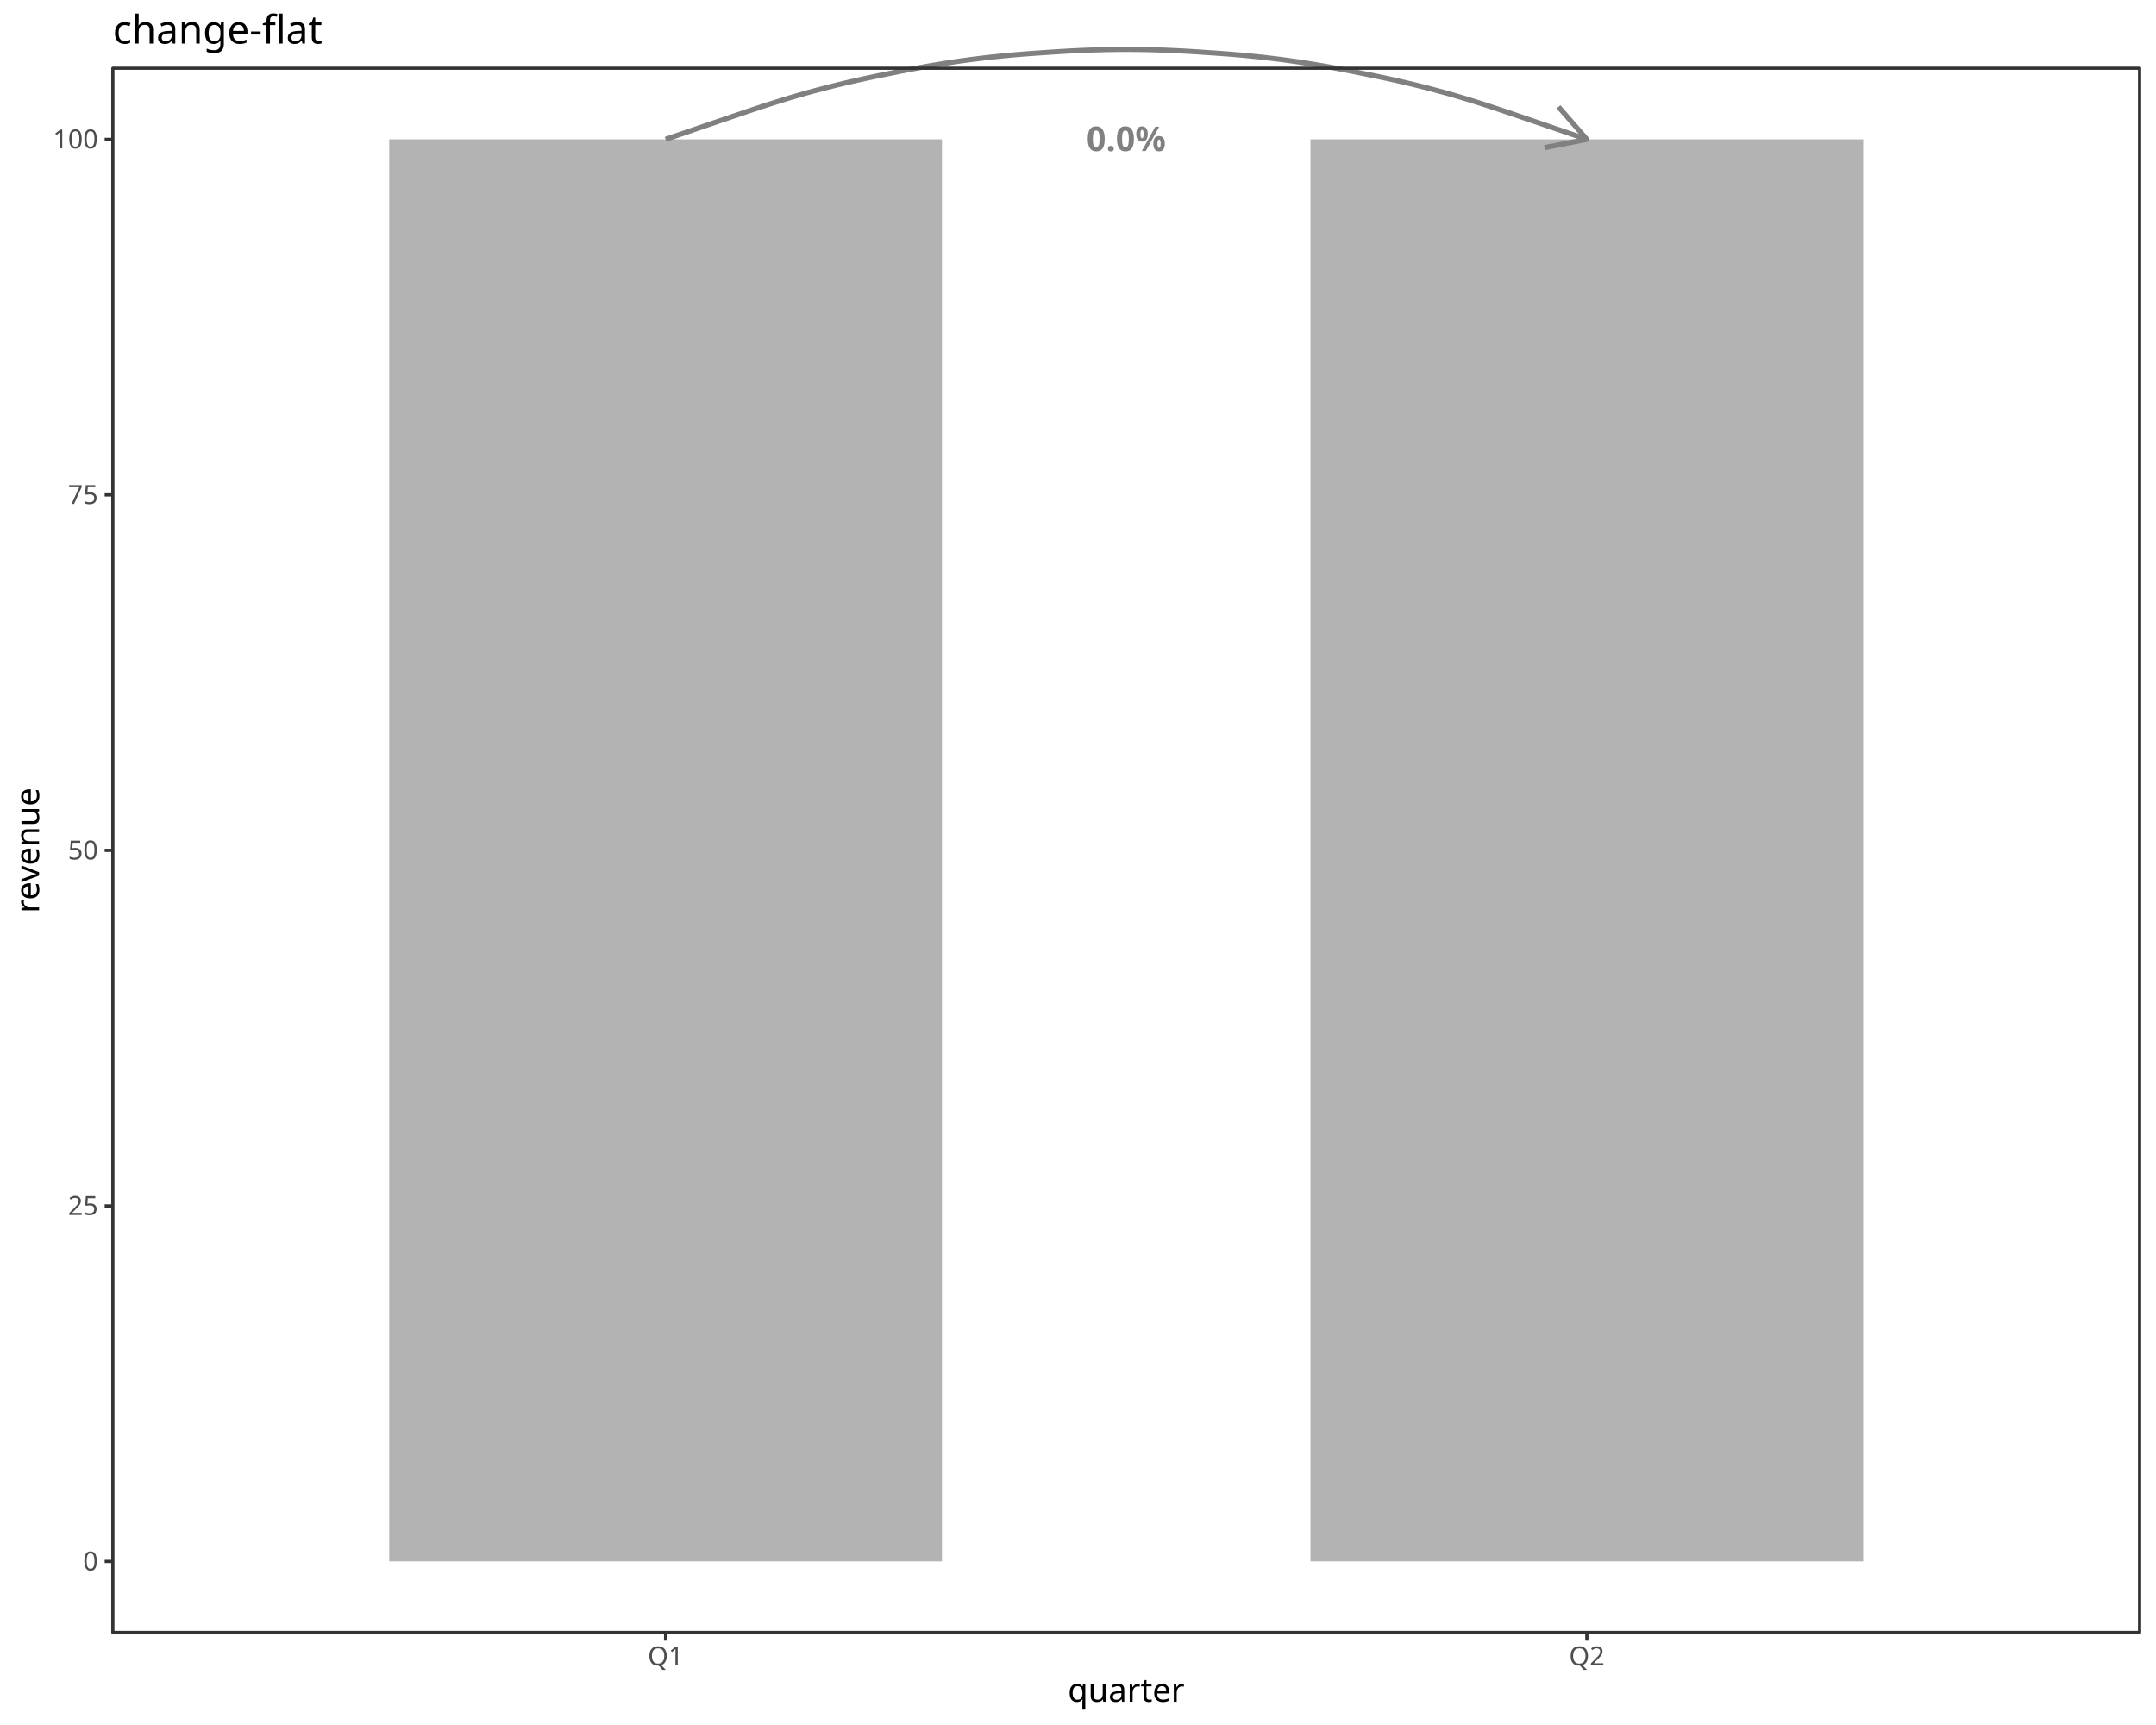
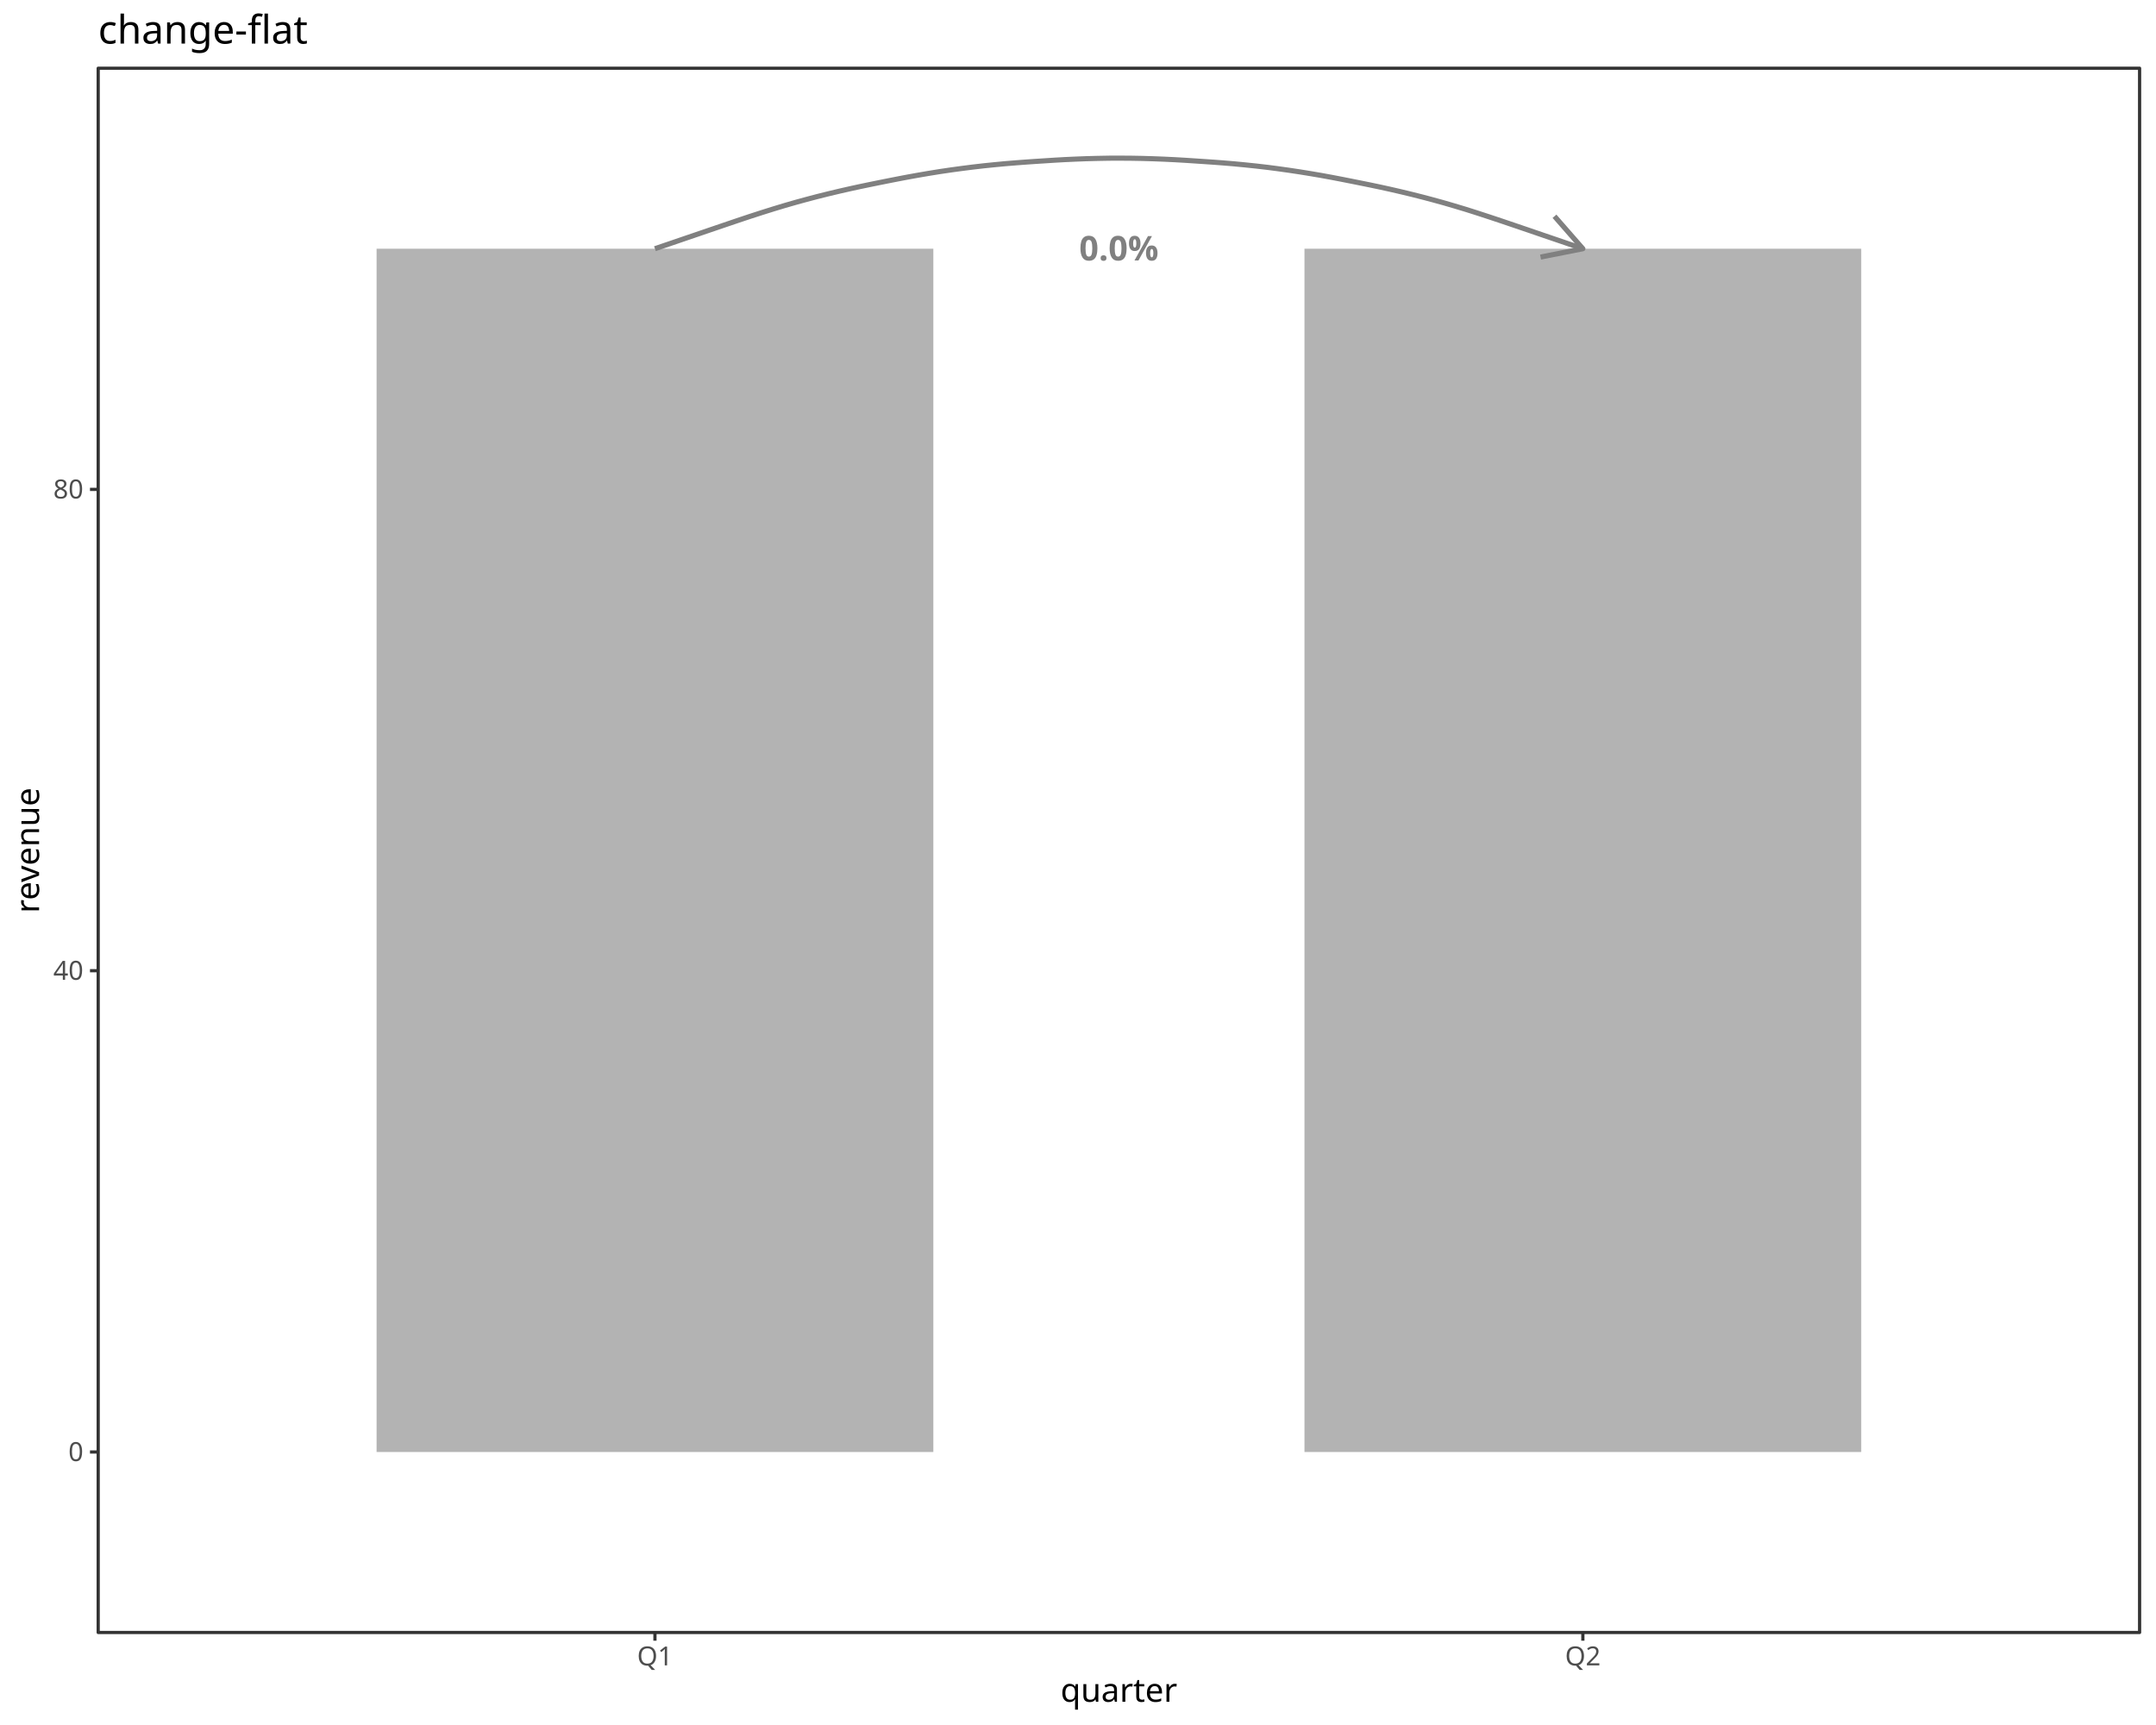
<svg xmlns="http://www.w3.org/2000/svg" class="svglite" data-engine-version="2.0" width="720.00pt" height="576.00pt" viewBox="0 0 720.00 576.00">
  <defs>
    <style type="text/css">
    .svglite line, .svglite polyline, .svglite polygon, .svglite path, .svglite rect, .svglite circle {
      fill: none;
      stroke: #000000;
      stroke-linecap: round;
      stroke-linejoin: round;
      stroke-miterlimit: 10.00;
    }
  </style>
  </defs>
  <rect width="100%" height="100%" style="stroke: none; fill: #FFFFFF;" />
  <defs>
    <clipPath id="cpMC4wMHw3MjAuMDB8MC4wMHw1NzYuMDA=">
      <rect x="0.00" y="0.00" width="720.00" height="576.00" />
    </clipPath>
  </defs>
  <g clip-path="url(#cpMC4wMHw3MjAuMDB8MC4wMHw1NzYuMDA=)">
    <rect x="0.00" y="0.00" width="720.00" height="576.00" style="stroke-width: 1.07; stroke: #FFFFFF; fill: #FFFFFF;" />
-     <rect x="37.69" y="22.78" width="676.83" height="522.33" style="stroke-width: 1.07; stroke: none; fill: #FFFFFF;" />
-     <rect x="129.98" y="46.53" width="184.59" height="474.84" style="stroke-width: 1.07; stroke: none; stroke-linecap: butt; stroke-linejoin: miter; fill: #B3B3B3;" />
-     <rect x="437.63" y="46.53" width="184.59" height="474.84" style="stroke-width: 1.07; stroke: none; stroke-linecap: butt; stroke-linejoin: miter; fill: #B3B3B3;" />
-     <polyline points="222.28,46.53 222.39,46.49 223.10,46.24 224.80,45.66 227.61,44.71 231.40,43.41 235.85,41.89 240.57,40.28 245.23,38.69 249.68,37.18 253.91,35.77 257.94,34.47 261.80,33.26 265.56,32.13 269.28,31.06 272.24,30.25 275.97,29.27 279.68,28.34 283.32,27.47 286.85,26.67 290.24,25.93 293.49,25.25 296.62,24.62 299.71,24.00 302.86,23.38 306.15,22.76 309.60,22.13 313.20,21.52 316.92,20.92 320.70,20.36 323.72,19.95 327.54,19.47 331.34,19.03 335.06,18.65 338.67,18.32 342.13,18.03 345.44,17.79 348.62,17.57 351.77,17.36 354.98,17.16 358.32,16.97 361.82,16.81 365.47,16.67 369.23,16.57 373.06,16.51 376.10,16.50 379.96,16.52 383.78,16.59 387.52,16.70 391.14,16.84 394.60,17.01 397.92,17.20 401.10,17.41 404.25,17.62 407.46,17.84 410.79,18.09 414.29,18.38 417.92,18.73 421.66,19.12 425.47,19.57 428.49,19.95 432.30,20.48 436.08,21.05 439.78,21.65 443.35,22.26 446.76,22.89 450.02,23.51 453.15,24.13 456.24,24.75 459.39,25.39 462.67,26.08 466.09,26.83 469.65,27.65 473.31,28.53 477.02,29.47 479.96,30.25 483.68,31.27 487.40,32.35 491.18,33.49 495.07,34.72 499.14,36.05 503.41,37.48 507.91,39.01 512.60,40.61 517.29,42.21 521.64,43.70 525.25,44.93 527.84,45.81 529.32,46.32 529.87,46.51 529.93,46.53 " style="stroke-width: 1.71; stroke: #808080; stroke-linecap: butt;" />
-     <polyline points="515.80,49.31 529.93,46.53 520.45,35.68 " style="stroke-width: 1.71; stroke: #808080; stroke-linecap: butt;" />
-     <polygon points="360.40,55.22 391.81,55.22 391.72,55.22 392.05,55.21 392.38,55.14 392.69,55.02 392.97,54.86 393.23,54.65 393.44,54.40 393.62,54.13 393.75,53.82 393.83,53.50 393.86,53.17 393.86,53.17 393.86,39.88 393.86,39.88 393.83,39.55 393.75,39.23 393.62,38.93 393.44,38.65 393.23,38.40 392.97,38.19 392.69,38.03 392.38,37.91 392.05,37.84 391.81,37.83 360.40,37.83 360.65,37.84 360.32,37.83 359.99,37.87 359.68,37.96 359.38,38.10 359.11,38.29 358.87,38.52 358.67,38.78 358.52,39.08 358.41,39.39 358.36,39.71 358.35,39.88 358.35,53.17 358.36,53.01 358.36,53.34 358.41,53.66 358.52,53.98 358.67,54.27 358.87,54.53 359.11,54.76 359.38,54.95 359.68,55.09 359.99,55.18 360.32,55.22 " style="stroke-width: 0.00; stroke: none; fill: #FFFFFF;" />
-     <text x="376.10" y="50.44" text-anchor="middle" style="font-size: 11.38px; font-weight: bold; fill: #808080; font-family: sans;" textLength="25.94px" lengthAdjust="spacingAndGlyphs">0.0%</text>
-     <rect x="37.69" y="22.78" width="676.83" height="522.33" style="stroke-width: 1.07; stroke: #333333;" />
-     <text x="32.76" y="524.40" text-anchor="end" style="font-size: 8.80px; fill: #4D4D4D; font-family: sans;" textLength="4.89px" lengthAdjust="spacingAndGlyphs">0</text>
-     <text x="32.76" y="405.69" text-anchor="end" style="font-size: 8.80px; fill: #4D4D4D; font-family: sans;" textLength="9.79px" lengthAdjust="spacingAndGlyphs">25</text>
-     <text x="32.76" y="286.98" text-anchor="end" style="font-size: 8.80px; fill: #4D4D4D; font-family: sans;" textLength="9.79px" lengthAdjust="spacingAndGlyphs">50</text>
-     <text x="32.76" y="168.26" text-anchor="end" style="font-size: 8.80px; fill: #4D4D4D; font-family: sans;" textLength="9.79px" lengthAdjust="spacingAndGlyphs">75</text>
-     <text x="32.76" y="49.55" text-anchor="end" style="font-size: 8.80px; fill: #4D4D4D; font-family: sans;" textLength="14.68px" lengthAdjust="spacingAndGlyphs">100</text>
-     <polyline points="34.95,521.37 37.69,521.37 " style="stroke-width: 1.07; stroke: #333333; stroke-linecap: butt;" />
-     <polyline points="34.95,402.66 37.69,402.66 " style="stroke-width: 1.07; stroke: #333333; stroke-linecap: butt;" />
-     <polyline points="34.95,283.95 37.69,283.95 " style="stroke-width: 1.07; stroke: #333333; stroke-linecap: butt;" />
-     <polyline points="34.95,165.24 37.69,165.24 " style="stroke-width: 1.07; stroke: #333333; stroke-linecap: butt;" />
-     <polyline points="34.95,46.53 37.69,46.53 " style="stroke-width: 1.07; stroke: #333333; stroke-linecap: butt;" />
-     <polyline points="222.28,547.85 222.28,545.11 " style="stroke-width: 1.07; stroke: #333333; stroke-linecap: butt;" />
-     <polyline points="529.93,547.85 529.93,545.11 " style="stroke-width: 1.07; stroke: #333333; stroke-linecap: butt;" />
-     <text x="222.28" y="556.10" text-anchor="middle" style="font-size: 8.80px; fill: #4D4D4D; font-family: sans;" textLength="11.74px" lengthAdjust="spacingAndGlyphs">Q1</text>
-     <text x="529.93" y="556.10" text-anchor="middle" style="font-size: 8.80px; fill: #4D4D4D; font-family: sans;" textLength="11.74px" lengthAdjust="spacingAndGlyphs">Q2</text>
-     <text x="376.10" y="568.24" text-anchor="middle" style="font-size: 11.00px; font-family: sans;" textLength="34.85px" lengthAdjust="spacingAndGlyphs">quarter</text>
+     <rect x="32.79" y="22.78" width="681.73" height="522.33" style="stroke-width: 1.07; stroke: none; fill: #FFFFFF;" />
+     <rect x="125.76" y="83.05" width="185.93" height="401.79" style="stroke-width: 1.07; stroke: none; stroke-linecap: butt; stroke-linejoin: miter; fill: #B3B3B3;" />
+     <rect x="435.63" y="83.05" width="185.93" height="401.79" style="stroke-width: 1.07; stroke: none; stroke-linecap: butt; stroke-linejoin: miter; fill: #B3B3B3;" />
+     <polyline points="218.72,83.05 218.83,83.01 219.54,82.77 221.23,82.19 224.04,81.24 227.83,79.94 232.29,78.42 237.03,76.80 241.70,75.21 246.18,73.69 250.43,72.27 254.48,70.96 258.37,69.74 262.14,68.60 265.87,67.53 269.05,66.66 272.79,65.67 276.51,64.74 280.16,63.87 283.71,63.06 287.11,62.32 290.37,61.64 293.52,61.00 296.62,60.38 299.78,59.76 303.08,59.13 306.53,58.51 310.14,57.89 313.86,57.29 317.66,56.73 320.90,56.29 324.73,55.80 328.54,55.36 332.28,54.98 335.90,54.64 339.37,54.36 342.70,54.11 345.90,53.89 349.05,53.69 352.27,53.48 355.62,53.29 359.13,53.13 362.78,52.99 366.55,52.89 370.40,52.82 373.66,52.81 377.52,52.83 381.36,52.90 385.11,53.01 388.75,53.15 392.23,53.32 395.56,53.51 398.76,53.72 401.91,53.93 405.13,54.15 408.47,54.40 411.97,54.69 415.62,55.04 419.37,55.43 423.18,55.87 426.42,56.29 430.25,56.82 434.04,57.39 437.75,57.99 441.33,58.60 444.76,59.23 448.04,59.86 451.18,60.48 454.28,61.10 457.44,61.74 460.73,62.43 464.16,63.18 467.72,64.00 471.39,64.88 475.11,65.82 478.27,66.66 482.00,67.68 485.73,68.77 489.52,69.91 493.43,71.15 497.50,72.48 501.79,73.91 506.30,75.44 511.00,77.04 515.72,78.66 520.10,80.15 523.76,81.40 526.40,82.30 527.94,82.83 528.53,83.03 528.60,83.05 " style="stroke-width: 1.71; stroke: #808080; stroke-linecap: butt;" />
+     <polyline points="514.47,85.84 528.60,83.05 519.12,72.21 " style="stroke-width: 1.71; stroke: #808080; stroke-linecap: butt;" />
+     <polygon points="357.95,91.75 389.36,91.75 389.28,91.75 389.61,91.73 389.93,91.67 390.24,91.55 390.52,91.39 390.78,91.18 391.00,90.93 391.17,90.65 391.30,90.35 391.38,90.03 391.41,89.70 391.41,89.70 391.41,76.40 391.41,76.40 391.38,76.08 391.30,75.76 391.17,75.45 391.00,75.17 390.78,74.93 390.52,74.72 390.24,74.55 389.93,74.44 389.61,74.37 389.36,74.36 357.95,74.36 358.20,74.37 357.87,74.36 357.54,74.40 357.23,74.49 356.93,74.63 356.66,74.82 356.42,75.05 356.22,75.31 356.07,75.60 355.97,75.91 355.91,76.24 355.91,76.40 355.91,89.70 355.91,89.54 355.91,89.86 355.97,90.19 356.07,90.50 356.22,90.79 356.42,91.06 356.66,91.29 356.93,91.47 357.23,91.62 357.54,91.71 357.87,91.75 " style="stroke-width: 0.00; stroke: none; fill: #FFFFFF;" />
+     <text x="373.66" y="86.97" text-anchor="middle" style="font-size: 11.38px; font-weight: bold; fill: #808080; font-family: sans;" textLength="25.94px" lengthAdjust="spacingAndGlyphs">0.0%</text>
+     <rect x="32.79" y="22.78" width="681.73" height="522.33" style="stroke-width: 1.07; stroke: #333333;" />
+     <text x="27.86" y="487.87" text-anchor="end" style="font-size: 8.80px; fill: #4D4D4D; font-family: sans;" textLength="4.89px" lengthAdjust="spacingAndGlyphs">0</text>
+     <text x="27.86" y="327.16" text-anchor="end" style="font-size: 8.80px; fill: #4D4D4D; font-family: sans;" textLength="9.79px" lengthAdjust="spacingAndGlyphs">40</text>
+     <text x="27.86" y="166.44" text-anchor="end" style="font-size: 8.80px; fill: #4D4D4D; font-family: sans;" textLength="9.79px" lengthAdjust="spacingAndGlyphs">80</text>
+     <polyline points="30.05,484.84 32.79,484.84 " style="stroke-width: 1.07; stroke: #333333; stroke-linecap: butt;" />
+     <polyline points="30.05,324.13 32.79,324.13 " style="stroke-width: 1.07; stroke: #333333; stroke-linecap: butt;" />
+     <polyline points="30.05,163.41 32.79,163.41 " style="stroke-width: 1.07; stroke: #333333; stroke-linecap: butt;" />
+     <polyline points="218.72,547.85 218.72,545.11 " style="stroke-width: 1.07; stroke: #333333; stroke-linecap: butt;" />
+     <polyline points="528.60,547.85 528.60,545.11 " style="stroke-width: 1.07; stroke: #333333; stroke-linecap: butt;" />
+     <text x="218.72" y="556.10" text-anchor="middle" style="font-size: 8.80px; fill: #4D4D4D; font-family: sans;" textLength="11.74px" lengthAdjust="spacingAndGlyphs">Q1</text>
+     <text x="528.60" y="556.10" text-anchor="middle" style="font-size: 8.80px; fill: #4D4D4D; font-family: sans;" textLength="11.74px" lengthAdjust="spacingAndGlyphs">Q2</text>
+     <text x="373.66" y="568.24" text-anchor="middle" style="font-size: 11.00px; font-family: sans;" textLength="34.85px" lengthAdjust="spacingAndGlyphs">quarter</text>
    <text transform="translate(13.05,283.95) rotate(-90)" text-anchor="middle" style="font-size: 11.00px; font-family: sans;" textLength="39.76px" lengthAdjust="spacingAndGlyphs">revenue</text>
-     <text x="37.69" y="14.56" style="font-size: 13.20px; font-family: sans;" textLength="65.32px" lengthAdjust="spacingAndGlyphs">change-flat</text>
+     <text x="32.79" y="14.56" style="font-size: 13.20px; font-family: sans;" textLength="65.32px" lengthAdjust="spacingAndGlyphs">change-flat</text>
  </g>
</svg>
